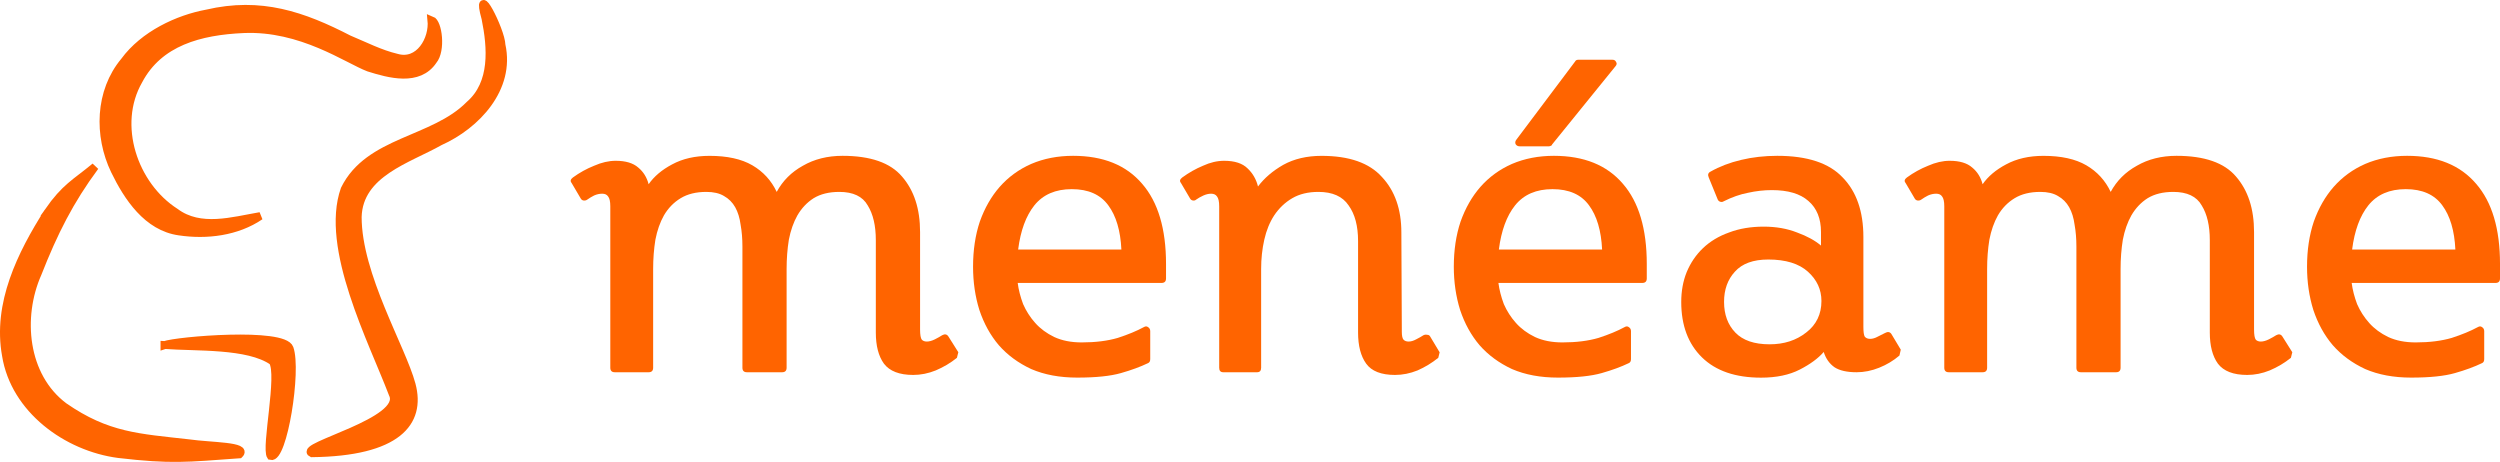
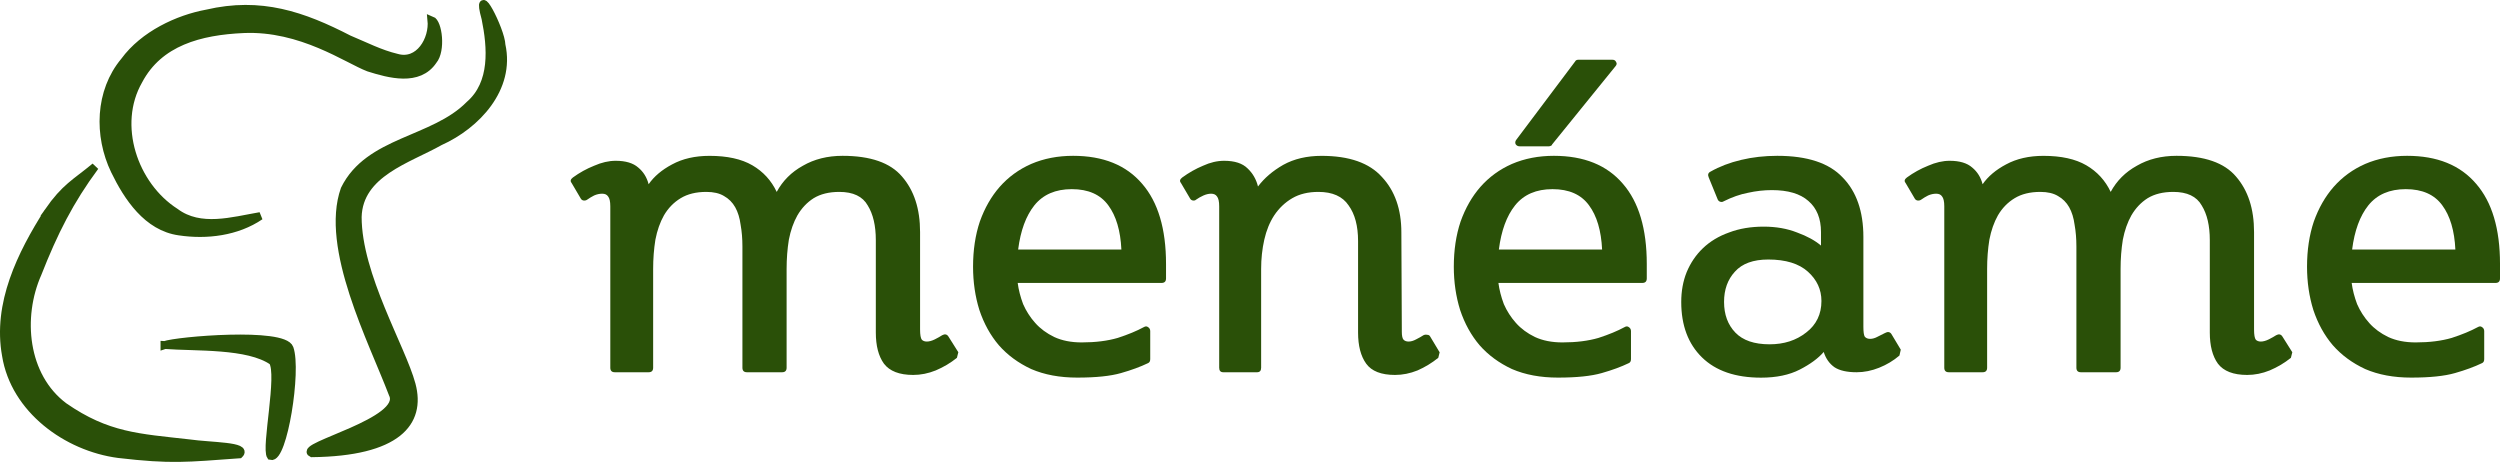
<svg xmlns="http://www.w3.org/2000/svg" viewBox="0 0 160.955 29.74" height="29.74" width="160.955" version="1.1" id="svg5566">
  <defs id="defs5570" />
-   <path d="m 30.22,6.746 c -2.311,2.344 -6.485,2.277 -8.037,5.443 -1.324,3.755 1.794,9.755 3.096,13.178 0.882,1.767 -6.154,3.38 -5.204,3.817 5.484,-0.062 7.088,-1.971 6.43,-4.427 -0.63,-2.35 -3.472,-7.04 -3.472,-10.787 0.08,-2.83 3.246,-3.7 5.285,-4.853 2.369,-1.062 4.586,-3.432 3.973,-6.212 -0.026,-0.981 -1.734,-4.245 -1.037,-1.715 0.38,1.868 0.563,4.174 -1.033,5.555 z" id="path2073-4" style="fill:#ff6400;fill-opacity:1;stroke:#ff6400;stroke-width:0.5;stroke-linejoin:miter;stroke-miterlimit:3.6;stroke-dasharray:none;stroke-opacity:1" />
-   <path d="M 22.477,2.527 C 19.492,0.987 16.789,0.055 13.318,0.867 11.453,1.211 9.257,2.23 8.007,3.936 c -1.638,1.957 -1.702,4.803 -0.628,7.04 0.835,1.724 2.105,3.642 4.161,3.929 1.769,0.265 3.713,0.026 5.215,-0.996 -1.787,0.307 -3.856,0.942 -5.461,-0.252 -2.689,-1.72 -3.997,-5.623 -2.364,-8.472 1.311,-2.484 3.953,-3.184 6.748,-3.307 3.727,-0.164 6.688,1.963 8.058,2.481 1.321,0.416 3.215,0.943 4.155,-0.46 0.549,-0.651 0.33,-2.446 -0.117,-2.613 0.129,1.257 -0.793,2.839 -2.228,2.426 -1.072,-0.253 -2.058,-0.767 -3.071,-1.187 z" id="path2075-4" style="fill:#ff6400;fill-opacity:1;stroke:#ff6400;stroke-width:0.5;stroke-linejoin:miter;stroke-miterlimit:3.6;stroke-dasharray:none;stroke-opacity:1" />
-   <path d="m 3.086,13.644 c -1.729,2.725 -3.308,5.916 -2.705,9.236 0.554,3.472 3.913,5.92 7.253,6.356 3.429,0.399 4.342,0.267 7.779,0.02 0.58,-0.56 -1.826,-0.515 -3.252,-0.72 -3.252,-0.368 -5.25,-0.436 -8.038,-2.367 -2.598,-1.944 -2.938,-5.756 -1.693,-8.566 1.044,-2.652 2.052,-4.664 3.692,-6.879 -1.279,1.062 -1.909,1.303 -3.037,2.92 z" id="path2077-3" style="fill:#ff6400;fill-opacity:1;stroke:#ff6400;stroke-width:0.5;stroke-linejoin:miter;stroke-miterlimit:3.6;stroke-dasharray:none;stroke-opacity:1" />
-   <path d="m 10.586,22.214 c 2.026,0.157 5.387,-0.049 6.966,1.055 0.565,0.85 -0.486,5.555 -0.124,6.098 0.807,0.237 1.729,-5.512 1.219,-6.941 -0.387,-1.091 -7.254,-0.511 -8.061,-0.211 z" id="path2079-0" style="fill:#ff6400;fill-opacity:1;stroke:#ff6400;stroke-width:0.5;stroke-linejoin:miter;stroke-miterlimit:3.6;stroke-dasharray:none;stroke-opacity:1" />
+   <path d="m 30.22,6.746 c -2.311,2.344 -6.485,2.277 -8.037,5.443 -1.324,3.755 1.794,9.755 3.096,13.178 0.882,1.767 -6.154,3.38 -5.204,3.817 5.484,-0.062 7.088,-1.971 6.43,-4.427 -0.63,-2.35 -3.472,-7.04 -3.472,-10.787 0.08,-2.83 3.246,-3.7 5.285,-4.853 2.369,-1.062 4.586,-3.432 3.973,-6.212 -0.026,-0.981 -1.734,-4.245 -1.037,-1.715 0.38,1.868 0.563,4.174 -1.033,5.555 z" id="path2073-4" style="fill:#2A5008;fill-opacity:1;stroke:#2A5008;stroke-width:0.5;stroke-linejoin:miter;stroke-miterlimit:3.6;stroke-dasharray:none;stroke-opacity:1" />
+   <path d="M 22.477,2.527 C 19.492,0.987 16.789,0.055 13.318,0.867 11.453,1.211 9.257,2.23 8.007,3.936 c -1.638,1.957 -1.702,4.803 -0.628,7.04 0.835,1.724 2.105,3.642 4.161,3.929 1.769,0.265 3.713,0.026 5.215,-0.996 -1.787,0.307 -3.856,0.942 -5.461,-0.252 -2.689,-1.72 -3.997,-5.623 -2.364,-8.472 1.311,-2.484 3.953,-3.184 6.748,-3.307 3.727,-0.164 6.688,1.963 8.058,2.481 1.321,0.416 3.215,0.943 4.155,-0.46 0.549,-0.651 0.33,-2.446 -0.117,-2.613 0.129,1.257 -0.793,2.839 -2.228,2.426 -1.072,-0.253 -2.058,-0.767 -3.071,-1.187 z" id="path2075-4" style="fill:#2A5008;fill-opacity:1;stroke:#2A5008;stroke-width:0.5;stroke-linejoin:miter;stroke-miterlimit:3.6;stroke-dasharray:none;stroke-opacity:1" />
+   <path d="m 3.086,13.644 c -1.729,2.725 -3.308,5.916 -2.705,9.236 0.554,3.472 3.913,5.92 7.253,6.356 3.429,0.399 4.342,0.267 7.779,0.02 0.58,-0.56 -1.826,-0.515 -3.252,-0.72 -3.252,-0.368 -5.25,-0.436 -8.038,-2.367 -2.598,-1.944 -2.938,-5.756 -1.693,-8.566 1.044,-2.652 2.052,-4.664 3.692,-6.879 -1.279,1.062 -1.909,1.303 -3.037,2.92 z" id="path2077-3" style="fill:#2A5008;fill-opacity:1;stroke:#2A5008;stroke-width:0.5;stroke-linejoin:miter;stroke-miterlimit:3.6;stroke-dasharray:none;stroke-opacity:1" />
+   <path d="m 10.586,22.214 c 2.026,0.157 5.387,-0.049 6.966,1.055 0.565,0.85 -0.486,5.555 -0.124,6.098 0.807,0.237 1.729,-5.512 1.219,-6.941 -0.387,-1.091 -7.254,-0.511 -8.061,-0.211 z" id="path2079-0" style="fill:#2A5008;fill-opacity:1;stroke:#2A5008;stroke-width:0.5;stroke-linejoin:miter;stroke-miterlimit:3.6;stroke-dasharray:none;stroke-opacity:1" />
  <g transform="matrix(1.926173,0,0,1.926173,-34.8362,-24.7315)" id="g6200">
-     <path id="path7346-8" style="font-style:normal;font-variant:normal;font-weight:normal;font-stretch:normal;font-size:131px;line-height:100%;font-family:'Steinem Unicode';text-align:start;writing-mode:lr-tb;text-anchor:start;fill:#ff6400;fill-opacity:1;stroke:none" d="m 50.12,24.617 -0.332,-0.527 c -0.05,-0.08 -0.121,-0.095 -0.211,-0.045 -0.06,0.04 -0.141,0.085 -0.241,0.136 -0.1,0.05 -0.191,0.075 -0.271,0.075 -0.07,0 -0.126,-0.02 -0.166,-0.06 -0.04,-0.05 -0.06,-0.166 -0.06,-0.347 l 0,-3.255 c -2e-5,-0.774 -0.201,-1.391 -0.603,-1.853 -0.392,-0.462 -1.055,-0.693 -1.989,-0.693 -0.502,2e-5 -0.944,0.111 -1.326,0.332 -0.382,0.211 -0.673,0.502 -0.874,0.874 -0.181,-0.382 -0.452,-0.678 -0.814,-0.889 -0.362,-0.211 -0.839,-0.316 -1.432,-0.316 -0.482,2e-5 -0.899,0.095 -1.251,0.286 -0.342,0.181 -0.603,0.402 -0.784,0.663 -0.06,-0.231 -0.176,-0.417 -0.347,-0.558 -0.171,-0.151 -0.422,-0.226 -0.753,-0.226 -0.231,10e-6 -0.472,0.055 -0.723,0.166 -0.251,0.1 -0.487,0.231 -0.708,0.392 -0.08,0.06 -0.095,0.121 -0.045,0.181 l 0.301,0.512 c 0.02,0.04 0.05,0.065 0.09,0.075 0.05,0.01 0.095,1e-5 0.136,-0.03 0.07,-0.05 0.146,-0.095 0.226,-0.136 0.09,-0.04 0.181,-0.06 0.271,-0.06 0.09,10e-6 0.156,0.03 0.196,0.09 0.05,0.06 0.075,0.171 0.075,0.332 l 0,5.395 c 0,0.1 0.05,0.151 0.151,0.151 l 1.13,0 c 0.1,0 0.151,-0.05 0.151,-0.151 l 0,-3.3 c 0,-0.342 0.025,-0.668 0.075,-0.979 0.06,-0.311 0.156,-0.583 0.286,-0.814 0.141,-0.241 0.326,-0.432 0.558,-0.573 0.231,-0.141 0.517,-0.211 0.859,-0.211 0.241,10e-6 0.437,0.045 0.588,0.136 0.161,0.09 0.286,0.216 0.377,0.377 0.09,0.161 0.151,0.357 0.181,0.588 0.04,0.221 0.06,0.462 0.06,0.723 l 0,4.053 c 0,0.1 0.05,0.151 0.151,0.151 l 1.175,0 c 0.1,0 0.151,-0.05 0.151,-0.151 l 0,-3.3 c -1e-5,-0.342 0.025,-0.668 0.075,-0.979 0.06,-0.311 0.156,-0.583 0.286,-0.814 0.141,-0.241 0.321,-0.432 0.542,-0.573 0.231,-0.141 0.517,-0.211 0.859,-0.211 0.462,10e-6 0.779,0.151 0.949,0.452 0.181,0.291 0.271,0.678 0.271,1.16 l 0,3.089 c -2e-5,0.442 0.09,0.789 0.271,1.04 0.191,0.251 0.517,0.377 0.979,0.377 0.251,0 0.502,-0.05 0.753,-0.151 0.261,-0.111 0.497,-0.251 0.708,-0.422 l 0.045,-0.181" />
-     <path id="path7348-6" style="font-style:normal;font-variant:normal;font-weight:normal;font-stretch:normal;font-size:131px;line-height:100%;font-family:'Steinem Unicode';text-align:start;writing-mode:lr-tb;text-anchor:start;fill:#ff6400;fill-opacity:1;stroke:none" d="m 56.909,22.297 c 0.1,0 0.151,-0.05 0.151,-0.151 l 0,-0.482 c -1e-5,-1.175 -0.266,-2.069 -0.799,-2.682 -0.532,-0.623 -1.301,-0.934 -2.306,-0.934 -0.512,0 -0.979,0.09 -1.401,0.271 -0.412,0.181 -0.763,0.437 -1.055,0.768 -0.281,0.321 -0.502,0.708 -0.663,1.16 -0.151,0.452 -0.226,0.954 -0.226,1.507 0,0.512 0.07,0.995 0.211,1.447 0.151,0.452 0.367,0.844 0.648,1.175 0.291,0.332 0.653,0.598 1.085,0.799 0.442,0.191 0.954,0.286 1.537,0.286 0.623,0 1.11,-0.05 1.462,-0.151 0.352,-0.1 0.653,-0.211 0.904,-0.332 0.05,-0.02 0.075,-0.065 0.075,-0.136 l 0,-0.934 c 0,-0.06 -0.025,-0.105 -0.075,-0.136 -0.04,-0.03 -0.085,-0.03 -0.136,0 -0.241,0.131 -0.532,0.251 -0.874,0.362 -0.342,0.1 -0.743,0.151 -1.205,0.151 -0.352,0 -0.658,-0.06 -0.919,-0.181 -0.251,-0.121 -0.462,-0.276 -0.633,-0.467 -0.171,-0.191 -0.306,-0.402 -0.407,-0.633 -0.09,-0.241 -0.151,-0.477 -0.181,-0.708 l 4.807,0 m -2.999,-3.134 c 0.553,0 0.959,0.181 1.221,0.542 0.261,0.352 0.407,0.844 0.437,1.477 l -3.451,0 c 0.08,-0.633 0.261,-1.125 0.542,-1.477 0.291,-0.362 0.708,-0.542 1.251,-0.542" />
-     <path id="path7350-8" style="font-style:normal;font-variant:normal;font-weight:normal;font-stretch:normal;font-size:131px;line-height:100%;font-family:'Steinem Unicode';text-align:start;writing-mode:lr-tb;text-anchor:start;fill:#ff6400;fill-opacity:1;stroke:none" d="m 66.206,24.617 -0.316,-0.527 c -0.02,-0.04 -0.055,-0.06 -0.105,-0.06 -0.04,-0.01 -0.08,-0.005 -0.121,0.015 -0.06,0.04 -0.141,0.085 -0.241,0.136 -0.09,0.05 -0.176,0.075 -0.256,0.075 -0.07,0 -0.126,-0.02 -0.166,-0.06 -0.04,-0.04 -0.06,-0.131 -0.06,-0.271 l 0,-0.075 -0.015,-3.24 c 0,-0.774 -0.216,-1.391 -0.648,-1.853 -0.422,-0.472 -1.095,-0.708 -2.019,-0.708 -0.492,10e-6 -0.919,0.1 -1.281,0.301 -0.352,0.201 -0.633,0.442 -0.844,0.723 -0.06,-0.241 -0.176,-0.442 -0.347,-0.603 -0.171,-0.171 -0.432,-0.256 -0.784,-0.256 -0.231,2e-5 -0.467,0.055 -0.708,0.166 -0.241,0.1 -0.472,0.231 -0.693,0.392 -0.08,0.06 -0.095,0.121 -0.045,0.181 l 0.301,0.512 c 0.02,0.04 0.05,0.065 0.09,0.075 0.05,0.01 0.09,2e-5 0.121,-0.03 0.07,-0.05 0.151,-0.095 0.241,-0.136 0.09,-0.04 0.176,-0.06 0.256,-0.06 0.09,0 0.156,0.03 0.196,0.09 0.05,0.06 0.075,0.171 0.075,0.332 l 0,5.395 c 0,0.1 0.045,0.151 0.136,0.151 l 1.13,0 c 0.09,0 0.136,-0.05 0.136,-0.151 l 0,-3.3 c 0,-0.342 0.035,-0.668 0.105,-0.979 0.07,-0.311 0.181,-0.583 0.332,-0.814 0.161,-0.241 0.362,-0.432 0.603,-0.573 0.241,-0.141 0.532,-0.211 0.874,-0.211 0.472,0 0.809,0.151 1.01,0.452 0.211,0.291 0.316,0.688 0.316,1.19 l 0,3.059 c 0,0.442 0.09,0.789 0.271,1.04 0.181,0.251 0.502,0.377 0.964,0.377 0.251,0 0.502,-0.05 0.753,-0.151 0.251,-0.111 0.482,-0.251 0.693,-0.422 l 0.045,-0.181" />
-     <path id="path7352-8" style="font-style:normal;font-variant:normal;font-weight:normal;font-stretch:normal;font-size:131px;line-height:100%;font-family:'Steinem Unicode';text-align:start;writing-mode:lr-tb;text-anchor:start;fill:#ff6400;fill-opacity:1;stroke:none" d="m 72.978,22.297 c 0.1,0 0.151,-0.05 0.151,-0.151 l 0,-0.482 c -1e-5,-1.175 -0.266,-2.069 -0.799,-2.682 -0.532,-0.623 -1.301,-0.934 -2.306,-0.934 -0.512,0 -0.979,0.09 -1.401,0.271 -0.412,0.181 -0.763,0.437 -1.055,0.768 -0.281,0.321 -0.502,0.708 -0.663,1.16 -0.151,0.452 -0.226,0.954 -0.226,1.507 0,0.512 0.07,0.995 0.211,1.447 0.151,0.452 0.367,0.844 0.648,1.175 0.291,0.332 0.653,0.598 1.085,0.799 0.442,0.191 0.954,0.286 1.537,0.286 0.623,0 1.11,-0.05 1.462,-0.151 0.352,-0.1 0.653,-0.211 0.904,-0.332 0.05,-0.02 0.075,-0.065 0.075,-0.136 l 0,-0.934 c -1e-5,-0.06 -0.025,-0.105 -0.075,-0.136 -0.04,-0.03 -0.085,-0.03 -0.136,0 -0.241,0.131 -0.532,0.251 -0.874,0.362 -0.342,0.1 -0.743,0.151 -1.206,0.151 -0.352,0 -0.658,-0.06 -0.919,-0.181 -0.251,-0.121 -0.462,-0.276 -0.633,-0.467 -0.171,-0.191 -0.306,-0.402 -0.407,-0.633 -0.09,-0.241 -0.151,-0.477 -0.181,-0.708 l 4.807,0 m -2.999,-3.134 c 0.553,0 0.959,0.181 1.221,0.542 0.261,0.352 0.407,0.844 0.437,1.477 l -3.451,0 c 0.08,-0.633 0.261,-1.125 0.542,-1.477 0.291,-0.362 0.708,-0.542 1.251,-0.542 m 2.11,-4.114 c 0.04,-0.05 0.045,-0.095 0.015,-0.136 -0.02,-0.05 -0.06,-0.075 -0.121,-0.075 l -1.145,0 c -0.05,10e-6 -0.085,0.02 -0.105,0.06 l -1.959,2.607 c -0.04,0.05 -0.05,0.1 -0.03,0.151 0.03,0.05 0.075,0.075 0.136,0.075 l 0.979,0 c 0.02,10e-6 0.04,-0.005 0.06,-0.015 0.03,-0.01 0.045,-0.025 0.045,-0.045 l 2.125,-2.622" />
-     <path id="path7354-4" style="font-style:normal;font-variant:normal;font-weight:normal;font-stretch:normal;font-size:131px;line-height:100%;font-family:'Steinem Unicode';text-align:start;writing-mode:lr-tb;text-anchor:start;fill:#ff6400;fill-opacity:1;stroke:none" d="m 81.619,24.527 -0.316,-0.527 c -0.05,-0.07 -0.121,-0.08 -0.211,-0.03 -0.06,0.03 -0.141,0.07 -0.241,0.121 -0.09,0.05 -0.176,0.075 -0.256,0.075 -0.08,0 -0.141,-0.025 -0.181,-0.075 -0.03,-0.05 -0.045,-0.161 -0.045,-0.332 l 0,-2.999 c -2e-5,-0.854 -0.231,-1.517 -0.693,-1.989 -0.452,-0.482 -1.18,-0.723 -2.185,-0.723 -0.422,0 -0.824,0.045 -1.206,0.136 -0.382,0.09 -0.723,0.221 -1.025,0.392 -0.08,0.04 -0.1,0.105 -0.06,0.196 l 0.301,0.738 c 0.02,0.04 0.05,0.065 0.09,0.075 0.04,0.01 0.075,0.005 0.105,-0.015 0.281,-0.141 0.553,-0.236 0.814,-0.286 0.271,-0.06 0.537,-0.09 0.799,-0.09 0.542,0 0.949,0.121 1.221,0.362 0.281,0.241 0.422,0.588 0.422,1.04 l 0,0.452 c -0.201,-0.171 -0.467,-0.316 -0.799,-0.437 -0.332,-0.131 -0.703,-0.196 -1.115,-0.196 -0.432,10e-6 -0.819,0.065 -1.16,0.196 -0.342,0.121 -0.633,0.296 -0.874,0.527 -0.231,0.221 -0.412,0.487 -0.542,0.799 -0.121,0.301 -0.181,0.633 -0.181,0.995 0,0.784 0.231,1.401 0.693,1.853 0.462,0.452 1.12,0.678 1.974,0.678 0.512,0 0.944,-0.09 1.296,-0.271 0.352,-0.181 0.618,-0.377 0.799,-0.588 0.07,0.221 0.191,0.392 0.362,0.512 0.171,0.111 0.417,0.166 0.738,0.166 0.251,0 0.502,-0.05 0.753,-0.151 0.251,-0.1 0.477,-0.236 0.678,-0.407 l 0.045,-0.196 m -2.652,-1.627 c 0,0.442 -0.171,0.794 -0.512,1.055 -0.332,0.261 -0.738,0.392 -1.221,0.392 -0.512,0 -0.894,-0.131 -1.145,-0.392 -0.251,-0.261 -0.377,-0.603 -0.377,-1.025 0,-0.412 0.121,-0.748 0.362,-1.01 0.241,-0.271 0.613,-0.407 1.115,-0.407 0.583,0 1.025,0.136 1.326,0.407 0.301,0.271 0.452,0.598 0.452,0.979" />
-     <path id="path7356-3" style="font-style:normal;font-variant:normal;font-weight:normal;font-stretch:normal;font-size:131px;line-height:100%;font-family:'Steinem Unicode';text-align:start;writing-mode:lr-tb;text-anchor:start;fill:#ff6400;fill-opacity:1;stroke:none" d="m 94.708,24.617 -0.332,-0.527 c -0.05,-0.08 -0.121,-0.095 -0.211,-0.045 -0.06,0.04 -0.141,0.085 -0.241,0.136 -0.1,0.05 -0.191,0.075 -0.271,0.075 -0.07,0 -0.126,-0.02 -0.166,-0.06 -0.04,-0.05 -0.06,-0.166 -0.06,-0.347 l 0,-3.255 c -1e-5,-0.774 -0.201,-1.391 -0.603,-1.853 -0.392,-0.462 -1.055,-0.693 -1.989,-0.693 -0.502,2e-5 -0.944,0.111 -1.326,0.332 -0.382,0.211 -0.673,0.502 -0.874,0.874 -0.181,-0.382 -0.452,-0.678 -0.814,-0.889 -0.362,-0.211 -0.839,-0.316 -1.432,-0.316 -0.482,2e-5 -0.899,0.095 -1.251,0.286 -0.342,0.181 -0.603,0.402 -0.784,0.663 -0.06,-0.231 -0.176,-0.417 -0.347,-0.558 -0.171,-0.151 -0.422,-0.226 -0.753,-0.226 -0.231,10e-6 -0.472,0.055 -0.723,0.166 -0.251,0.1 -0.487,0.231 -0.708,0.392 -0.08,0.06 -0.095,0.121 -0.045,0.181 l 0.301,0.512 c 0.02,0.04 0.05,0.065 0.09,0.075 0.05,0.01 0.095,1e-5 0.136,-0.03 0.07,-0.05 0.146,-0.095 0.226,-0.136 0.09,-0.04 0.181,-0.06 0.271,-0.06 0.09,10e-6 0.156,0.03 0.196,0.09 0.05,0.06 0.075,0.171 0.075,0.332 l 0,5.395 c -1e-5,0.1 0.05,0.151 0.151,0.151 l 1.13,0 c 0.1,0 0.151,-0.05 0.151,-0.151 l 0,-3.3 c 0,-0.342 0.025,-0.668 0.075,-0.979 0.06,-0.311 0.156,-0.583 0.286,-0.814 0.141,-0.241 0.326,-0.432 0.558,-0.573 0.231,-0.141 0.517,-0.211 0.859,-0.211 0.241,10e-6 0.437,0.045 0.588,0.136 0.161,0.09 0.286,0.216 0.377,0.377 0.09,0.161 0.151,0.357 0.181,0.588 0.04,0.221 0.06,0.462 0.06,0.723 l 0,4.053 c -2e-5,0.1 0.05,0.151 0.151,0.151 l 1.175,0 c 0.1,0 0.151,-0.05 0.151,-0.151 l 0,-3.3 c -1e-5,-0.342 0.025,-0.668 0.075,-0.979 0.06,-0.311 0.156,-0.583 0.286,-0.814 0.141,-0.241 0.321,-0.432 0.542,-0.573 0.231,-0.141 0.517,-0.211 0.859,-0.211 0.462,10e-6 0.779,0.151 0.949,0.452 0.181,0.291 0.271,0.678 0.271,1.16 l 0,3.089 c -1e-5,0.442 0.09,0.789 0.271,1.04 0.191,0.251 0.517,0.377 0.979,0.377 0.251,0 0.502,-0.05 0.753,-0.151 0.261,-0.111 0.497,-0.251 0.708,-0.422 l 0.045,-0.181" />
-     <path id="path7358-1" style="font-style:normal;font-variant:normal;font-weight:normal;font-stretch:normal;font-size:131px;line-height:100%;font-family:'Steinem Unicode';text-align:start;writing-mode:lr-tb;text-anchor:start;fill:#ff6400;fill-opacity:1;stroke:none" d="m 101.497,22.297 c 0.1,0 0.151,-0.05 0.151,-0.151 l 0,-0.482 c 0,-1.175 -0.266,-2.069 -0.799,-2.682 -0.532,-0.623 -1.301,-0.934 -2.306,-0.934 -0.512,0 -0.979,0.09 -1.401,0.271 -0.412,0.181 -0.763,0.437 -1.055,0.768 -0.281,0.321 -0.502,0.708 -0.663,1.16 -0.151,0.452 -0.226,0.954 -0.226,1.507 0,0.512 0.07,0.995 0.211,1.447 0.151,0.452 0.367,0.844 0.648,1.175 0.291,0.332 0.653,0.598 1.085,0.799 0.442,0.191 0.954,0.286 1.537,0.286 0.623,0 1.11,-0.05 1.462,-0.151 0.352,-0.1 0.653,-0.211 0.904,-0.332 0.05,-0.02 0.075,-0.065 0.075,-0.136 l 0,-0.934 c -10e-6,-0.06 -0.025,-0.105 -0.075,-0.136 -0.04,-0.03 -0.085,-0.03 -0.136,0 -0.241,0.131 -0.532,0.251 -0.874,0.362 -0.342,0.1 -0.743,0.151 -1.205,0.151 -0.352,0 -0.658,-0.06 -0.919,-0.181 -0.251,-0.121 -0.462,-0.276 -0.633,-0.467 -0.171,-0.191 -0.306,-0.402 -0.407,-0.633 -0.09,-0.241 -0.151,-0.477 -0.181,-0.708 l 4.807,0 m -2.999,-3.134 c 0.553,0 0.959,0.181 1.221,0.542 0.261,0.352 0.407,0.844 0.437,1.477 l -3.451,0 c 0.08,-0.633 0.261,-1.125 0.542,-1.477 0.291,-0.362 0.708,-0.542 1.251,-0.542" />
+     <path id="path7346-8" style="font-style:normal;font-variant:normal;font-weight:normal;font-stretch:normal;font-size:131px;line-height:100%;font-family:'Steinem Unicode';text-align:start;writing-mode:lr-tb;text-anchor:start;fill:#2A5008;fill-opacity:1;stroke:none" d="m 50.12,24.617 -0.332,-0.527 c -0.05,-0.08 -0.121,-0.095 -0.211,-0.045 -0.06,0.04 -0.141,0.085 -0.241,0.136 -0.1,0.05 -0.191,0.075 -0.271,0.075 -0.07,0 -0.126,-0.02 -0.166,-0.06 -0.04,-0.05 -0.06,-0.166 -0.06,-0.347 l 0,-3.255 c -2e-5,-0.774 -0.201,-1.391 -0.603,-1.853 -0.392,-0.462 -1.055,-0.693 -1.989,-0.693 -0.502,2e-5 -0.944,0.111 -1.326,0.332 -0.382,0.211 -0.673,0.502 -0.874,0.874 -0.181,-0.382 -0.452,-0.678 -0.814,-0.889 -0.362,-0.211 -0.839,-0.316 -1.432,-0.316 -0.482,2e-5 -0.899,0.095 -1.251,0.286 -0.342,0.181 -0.603,0.402 -0.784,0.663 -0.06,-0.231 -0.176,-0.417 -0.347,-0.558 -0.171,-0.151 -0.422,-0.226 -0.753,-0.226 -0.231,10e-6 -0.472,0.055 -0.723,0.166 -0.251,0.1 -0.487,0.231 -0.708,0.392 -0.08,0.06 -0.095,0.121 -0.045,0.181 l 0.301,0.512 c 0.02,0.04 0.05,0.065 0.09,0.075 0.05,0.01 0.095,1e-5 0.136,-0.03 0.07,-0.05 0.146,-0.095 0.226,-0.136 0.09,-0.04 0.181,-0.06 0.271,-0.06 0.09,10e-6 0.156,0.03 0.196,0.09 0.05,0.06 0.075,0.171 0.075,0.332 l 0,5.395 c 0,0.1 0.05,0.151 0.151,0.151 l 1.13,0 c 0.1,0 0.151,-0.05 0.151,-0.151 l 0,-3.3 c 0,-0.342 0.025,-0.668 0.075,-0.979 0.06,-0.311 0.156,-0.583 0.286,-0.814 0.141,-0.241 0.326,-0.432 0.558,-0.573 0.231,-0.141 0.517,-0.211 0.859,-0.211 0.241,10e-6 0.437,0.045 0.588,0.136 0.161,0.09 0.286,0.216 0.377,0.377 0.09,0.161 0.151,0.357 0.181,0.588 0.04,0.221 0.06,0.462 0.06,0.723 l 0,4.053 c 0,0.1 0.05,0.151 0.151,0.151 l 1.175,0 c 0.1,0 0.151,-0.05 0.151,-0.151 l 0,-3.3 c -1e-5,-0.342 0.025,-0.668 0.075,-0.979 0.06,-0.311 0.156,-0.583 0.286,-0.814 0.141,-0.241 0.321,-0.432 0.542,-0.573 0.231,-0.141 0.517,-0.211 0.859,-0.211 0.462,10e-6 0.779,0.151 0.949,0.452 0.181,0.291 0.271,0.678 0.271,1.16 l 0,3.089 c -2e-5,0.442 0.09,0.789 0.271,1.04 0.191,0.251 0.517,0.377 0.979,0.377 0.251,0 0.502,-0.05 0.753,-0.151 0.261,-0.111 0.497,-0.251 0.708,-0.422 l 0.045,-0.181" />
+     <path id="path7348-6" style="font-style:normal;font-variant:normal;font-weight:normal;font-stretch:normal;font-size:131px;line-height:100%;font-family:'Steinem Unicode';text-align:start;writing-mode:lr-tb;text-anchor:start;fill:#2A5008;fill-opacity:1;stroke:none" d="m 56.909,22.297 c 0.1,0 0.151,-0.05 0.151,-0.151 l 0,-0.482 c -1e-5,-1.175 -0.266,-2.069 -0.799,-2.682 -0.532,-0.623 -1.301,-0.934 -2.306,-0.934 -0.512,0 -0.979,0.09 -1.401,0.271 -0.412,0.181 -0.763,0.437 -1.055,0.768 -0.281,0.321 -0.502,0.708 -0.663,1.16 -0.151,0.452 -0.226,0.954 -0.226,1.507 0,0.512 0.07,0.995 0.211,1.447 0.151,0.452 0.367,0.844 0.648,1.175 0.291,0.332 0.653,0.598 1.085,0.799 0.442,0.191 0.954,0.286 1.537,0.286 0.623,0 1.11,-0.05 1.462,-0.151 0.352,-0.1 0.653,-0.211 0.904,-0.332 0.05,-0.02 0.075,-0.065 0.075,-0.136 l 0,-0.934 c 0,-0.06 -0.025,-0.105 -0.075,-0.136 -0.04,-0.03 -0.085,-0.03 -0.136,0 -0.241,0.131 -0.532,0.251 -0.874,0.362 -0.342,0.1 -0.743,0.151 -1.205,0.151 -0.352,0 -0.658,-0.06 -0.919,-0.181 -0.251,-0.121 -0.462,-0.276 -0.633,-0.467 -0.171,-0.191 -0.306,-0.402 -0.407,-0.633 -0.09,-0.241 -0.151,-0.477 -0.181,-0.708 l 4.807,0 m -2.999,-3.134 c 0.553,0 0.959,0.181 1.221,0.542 0.261,0.352 0.407,0.844 0.437,1.477 l -3.451,0 c 0.08,-0.633 0.261,-1.125 0.542,-1.477 0.291,-0.362 0.708,-0.542 1.251,-0.542" />
+     <path id="path7350-8" style="font-style:normal;font-variant:normal;font-weight:normal;font-stretch:normal;font-size:131px;line-height:100%;font-family:'Steinem Unicode';text-align:start;writing-mode:lr-tb;text-anchor:start;fill:#2A5008;fill-opacity:1;stroke:none" d="m 66.206,24.617 -0.316,-0.527 c -0.02,-0.04 -0.055,-0.06 -0.105,-0.06 -0.04,-0.01 -0.08,-0.005 -0.121,0.015 -0.06,0.04 -0.141,0.085 -0.241,0.136 -0.09,0.05 -0.176,0.075 -0.256,0.075 -0.07,0 -0.126,-0.02 -0.166,-0.06 -0.04,-0.04 -0.06,-0.131 -0.06,-0.271 l 0,-0.075 -0.015,-3.24 c 0,-0.774 -0.216,-1.391 -0.648,-1.853 -0.422,-0.472 -1.095,-0.708 -2.019,-0.708 -0.492,10e-6 -0.919,0.1 -1.281,0.301 -0.352,0.201 -0.633,0.442 -0.844,0.723 -0.06,-0.241 -0.176,-0.442 -0.347,-0.603 -0.171,-0.171 -0.432,-0.256 -0.784,-0.256 -0.231,2e-5 -0.467,0.055 -0.708,0.166 -0.241,0.1 -0.472,0.231 -0.693,0.392 -0.08,0.06 -0.095,0.121 -0.045,0.181 l 0.301,0.512 c 0.02,0.04 0.05,0.065 0.09,0.075 0.05,0.01 0.09,2e-5 0.121,-0.03 0.07,-0.05 0.151,-0.095 0.241,-0.136 0.09,-0.04 0.176,-0.06 0.256,-0.06 0.09,0 0.156,0.03 0.196,0.09 0.05,0.06 0.075,0.171 0.075,0.332 l 0,5.395 c 0,0.1 0.045,0.151 0.136,0.151 l 1.13,0 c 0.09,0 0.136,-0.05 0.136,-0.151 l 0,-3.3 c 0,-0.342 0.035,-0.668 0.105,-0.979 0.07,-0.311 0.181,-0.583 0.332,-0.814 0.161,-0.241 0.362,-0.432 0.603,-0.573 0.241,-0.141 0.532,-0.211 0.874,-0.211 0.472,0 0.809,0.151 1.01,0.452 0.211,0.291 0.316,0.688 0.316,1.19 l 0,3.059 c 0,0.442 0.09,0.789 0.271,1.04 0.181,0.251 0.502,0.377 0.964,0.377 0.251,0 0.502,-0.05 0.753,-0.151 0.251,-0.111 0.482,-0.251 0.693,-0.422 l 0.045,-0.181" />
+     <path id="path7352-8" style="font-style:normal;font-variant:normal;font-weight:normal;font-stretch:normal;font-size:131px;line-height:100%;font-family:'Steinem Unicode';text-align:start;writing-mode:lr-tb;text-anchor:start;fill:#2A5008;fill-opacity:1;stroke:none" d="m 72.978,22.297 c 0.1,0 0.151,-0.05 0.151,-0.151 l 0,-0.482 c -1e-5,-1.175 -0.266,-2.069 -0.799,-2.682 -0.532,-0.623 -1.301,-0.934 -2.306,-0.934 -0.512,0 -0.979,0.09 -1.401,0.271 -0.412,0.181 -0.763,0.437 -1.055,0.768 -0.281,0.321 -0.502,0.708 -0.663,1.16 -0.151,0.452 -0.226,0.954 -0.226,1.507 0,0.512 0.07,0.995 0.211,1.447 0.151,0.452 0.367,0.844 0.648,1.175 0.291,0.332 0.653,0.598 1.085,0.799 0.442,0.191 0.954,0.286 1.537,0.286 0.623,0 1.11,-0.05 1.462,-0.151 0.352,-0.1 0.653,-0.211 0.904,-0.332 0.05,-0.02 0.075,-0.065 0.075,-0.136 l 0,-0.934 c -1e-5,-0.06 -0.025,-0.105 -0.075,-0.136 -0.04,-0.03 -0.085,-0.03 -0.136,0 -0.241,0.131 -0.532,0.251 -0.874,0.362 -0.342,0.1 -0.743,0.151 -1.206,0.151 -0.352,0 -0.658,-0.06 -0.919,-0.181 -0.251,-0.121 -0.462,-0.276 -0.633,-0.467 -0.171,-0.191 -0.306,-0.402 -0.407,-0.633 -0.09,-0.241 -0.151,-0.477 -0.181,-0.708 l 4.807,0 m -2.999,-3.134 c 0.553,0 0.959,0.181 1.221,0.542 0.261,0.352 0.407,0.844 0.437,1.477 l -3.451,0 c 0.08,-0.633 0.261,-1.125 0.542,-1.477 0.291,-0.362 0.708,-0.542 1.251,-0.542 m 2.11,-4.114 c 0.04,-0.05 0.045,-0.095 0.015,-0.136 -0.02,-0.05 -0.06,-0.075 -0.121,-0.075 l -1.145,0 c -0.05,10e-6 -0.085,0.02 -0.105,0.06 l -1.959,2.607 c -0.04,0.05 -0.05,0.1 -0.03,0.151 0.03,0.05 0.075,0.075 0.136,0.075 l 0.979,0 c 0.02,10e-6 0.04,-0.005 0.06,-0.015 0.03,-0.01 0.045,-0.025 0.045,-0.045 l 2.125,-2.622" />
+     <path id="path7354-4" style="font-style:normal;font-variant:normal;font-weight:normal;font-stretch:normal;font-size:131px;line-height:100%;font-family:'Steinem Unicode';text-align:start;writing-mode:lr-tb;text-anchor:start;fill:#2A5008;fill-opacity:1;stroke:none" d="m 81.619,24.527 -0.316,-0.527 c -0.05,-0.07 -0.121,-0.08 -0.211,-0.03 -0.06,0.03 -0.141,0.07 -0.241,0.121 -0.09,0.05 -0.176,0.075 -0.256,0.075 -0.08,0 -0.141,-0.025 -0.181,-0.075 -0.03,-0.05 -0.045,-0.161 -0.045,-0.332 l 0,-2.999 c -2e-5,-0.854 -0.231,-1.517 -0.693,-1.989 -0.452,-0.482 -1.18,-0.723 -2.185,-0.723 -0.422,0 -0.824,0.045 -1.206,0.136 -0.382,0.09 -0.723,0.221 -1.025,0.392 -0.08,0.04 -0.1,0.105 -0.06,0.196 l 0.301,0.738 c 0.02,0.04 0.05,0.065 0.09,0.075 0.04,0.01 0.075,0.005 0.105,-0.015 0.281,-0.141 0.553,-0.236 0.814,-0.286 0.271,-0.06 0.537,-0.09 0.799,-0.09 0.542,0 0.949,0.121 1.221,0.362 0.281,0.241 0.422,0.588 0.422,1.04 l 0,0.452 c -0.201,-0.171 -0.467,-0.316 -0.799,-0.437 -0.332,-0.131 -0.703,-0.196 -1.115,-0.196 -0.432,10e-6 -0.819,0.065 -1.16,0.196 -0.342,0.121 -0.633,0.296 -0.874,0.527 -0.231,0.221 -0.412,0.487 -0.542,0.799 -0.121,0.301 -0.181,0.633 -0.181,0.995 0,0.784 0.231,1.401 0.693,1.853 0.462,0.452 1.12,0.678 1.974,0.678 0.512,0 0.944,-0.09 1.296,-0.271 0.352,-0.181 0.618,-0.377 0.799,-0.588 0.07,0.221 0.191,0.392 0.362,0.512 0.171,0.111 0.417,0.166 0.738,0.166 0.251,0 0.502,-0.05 0.753,-0.151 0.251,-0.1 0.477,-0.236 0.678,-0.407 l 0.045,-0.196 m -2.652,-1.627 c 0,0.442 -0.171,0.794 -0.512,1.055 -0.332,0.261 -0.738,0.392 -1.221,0.392 -0.512,0 -0.894,-0.131 -1.145,-0.392 -0.251,-0.261 -0.377,-0.603 -0.377,-1.025 0,-0.412 0.121,-0.748 0.362,-1.01 0.241,-0.271 0.613,-0.407 1.115,-0.407 0.583,0 1.025,0.136 1.326,0.407 0.301,0.271 0.452,0.598 0.452,0.979" />
+     <path id="path7356-3" style="font-style:normal;font-variant:normal;font-weight:normal;font-stretch:normal;font-size:131px;line-height:100%;font-family:'Steinem Unicode';text-align:start;writing-mode:lr-tb;text-anchor:start;fill:#2A5008;fill-opacity:1;stroke:none" d="m 94.708,24.617 -0.332,-0.527 c -0.05,-0.08 -0.121,-0.095 -0.211,-0.045 -0.06,0.04 -0.141,0.085 -0.241,0.136 -0.1,0.05 -0.191,0.075 -0.271,0.075 -0.07,0 -0.126,-0.02 -0.166,-0.06 -0.04,-0.05 -0.06,-0.166 -0.06,-0.347 l 0,-3.255 c -1e-5,-0.774 -0.201,-1.391 -0.603,-1.853 -0.392,-0.462 -1.055,-0.693 -1.989,-0.693 -0.502,2e-5 -0.944,0.111 -1.326,0.332 -0.382,0.211 -0.673,0.502 -0.874,0.874 -0.181,-0.382 -0.452,-0.678 -0.814,-0.889 -0.362,-0.211 -0.839,-0.316 -1.432,-0.316 -0.482,2e-5 -0.899,0.095 -1.251,0.286 -0.342,0.181 -0.603,0.402 -0.784,0.663 -0.06,-0.231 -0.176,-0.417 -0.347,-0.558 -0.171,-0.151 -0.422,-0.226 -0.753,-0.226 -0.231,10e-6 -0.472,0.055 -0.723,0.166 -0.251,0.1 -0.487,0.231 -0.708,0.392 -0.08,0.06 -0.095,0.121 -0.045,0.181 l 0.301,0.512 c 0.02,0.04 0.05,0.065 0.09,0.075 0.05,0.01 0.095,1e-5 0.136,-0.03 0.07,-0.05 0.146,-0.095 0.226,-0.136 0.09,-0.04 0.181,-0.06 0.271,-0.06 0.09,10e-6 0.156,0.03 0.196,0.09 0.05,0.06 0.075,0.171 0.075,0.332 l 0,5.395 c -1e-5,0.1 0.05,0.151 0.151,0.151 l 1.13,0 c 0.1,0 0.151,-0.05 0.151,-0.151 l 0,-3.3 c 0,-0.342 0.025,-0.668 0.075,-0.979 0.06,-0.311 0.156,-0.583 0.286,-0.814 0.141,-0.241 0.326,-0.432 0.558,-0.573 0.231,-0.141 0.517,-0.211 0.859,-0.211 0.241,10e-6 0.437,0.045 0.588,0.136 0.161,0.09 0.286,0.216 0.377,0.377 0.09,0.161 0.151,0.357 0.181,0.588 0.04,0.221 0.06,0.462 0.06,0.723 l 0,4.053 c -2e-5,0.1 0.05,0.151 0.151,0.151 l 1.175,0 c 0.1,0 0.151,-0.05 0.151,-0.151 l 0,-3.3 c -1e-5,-0.342 0.025,-0.668 0.075,-0.979 0.06,-0.311 0.156,-0.583 0.286,-0.814 0.141,-0.241 0.321,-0.432 0.542,-0.573 0.231,-0.141 0.517,-0.211 0.859,-0.211 0.462,10e-6 0.779,0.151 0.949,0.452 0.181,0.291 0.271,0.678 0.271,1.16 l 0,3.089 c -1e-5,0.442 0.09,0.789 0.271,1.04 0.191,0.251 0.517,0.377 0.979,0.377 0.251,0 0.502,-0.05 0.753,-0.151 0.261,-0.111 0.497,-0.251 0.708,-0.422 l 0.045,-0.181" />
+     <path id="path7358-1" style="font-style:normal;font-variant:normal;font-weight:normal;font-stretch:normal;font-size:131px;line-height:100%;font-family:'Steinem Unicode';text-align:start;writing-mode:lr-tb;text-anchor:start;fill:#2A5008;fill-opacity:1;stroke:none" d="m 101.497,22.297 c 0.1,0 0.151,-0.05 0.151,-0.151 l 0,-0.482 c 0,-1.175 -0.266,-2.069 -0.799,-2.682 -0.532,-0.623 -1.301,-0.934 -2.306,-0.934 -0.512,0 -0.979,0.09 -1.401,0.271 -0.412,0.181 -0.763,0.437 -1.055,0.768 -0.281,0.321 -0.502,0.708 -0.663,1.16 -0.151,0.452 -0.226,0.954 -0.226,1.507 0,0.512 0.07,0.995 0.211,1.447 0.151,0.452 0.367,0.844 0.648,1.175 0.291,0.332 0.653,0.598 1.085,0.799 0.442,0.191 0.954,0.286 1.537,0.286 0.623,0 1.11,-0.05 1.462,-0.151 0.352,-0.1 0.653,-0.211 0.904,-0.332 0.05,-0.02 0.075,-0.065 0.075,-0.136 l 0,-0.934 c -10e-6,-0.06 -0.025,-0.105 -0.075,-0.136 -0.04,-0.03 -0.085,-0.03 -0.136,0 -0.241,0.131 -0.532,0.251 -0.874,0.362 -0.342,0.1 -0.743,0.151 -1.205,0.151 -0.352,0 -0.658,-0.06 -0.919,-0.181 -0.251,-0.121 -0.462,-0.276 -0.633,-0.467 -0.171,-0.191 -0.306,-0.402 -0.407,-0.633 -0.09,-0.241 -0.151,-0.477 -0.181,-0.708 l 4.807,0 m -2.999,-3.134 c 0.553,0 0.959,0.181 1.221,0.542 0.261,0.352 0.407,0.844 0.437,1.477 l -3.451,0 c 0.08,-0.633 0.261,-1.125 0.542,-1.477 0.291,-0.362 0.708,-0.542 1.251,-0.542" />
  </g>
</svg>
